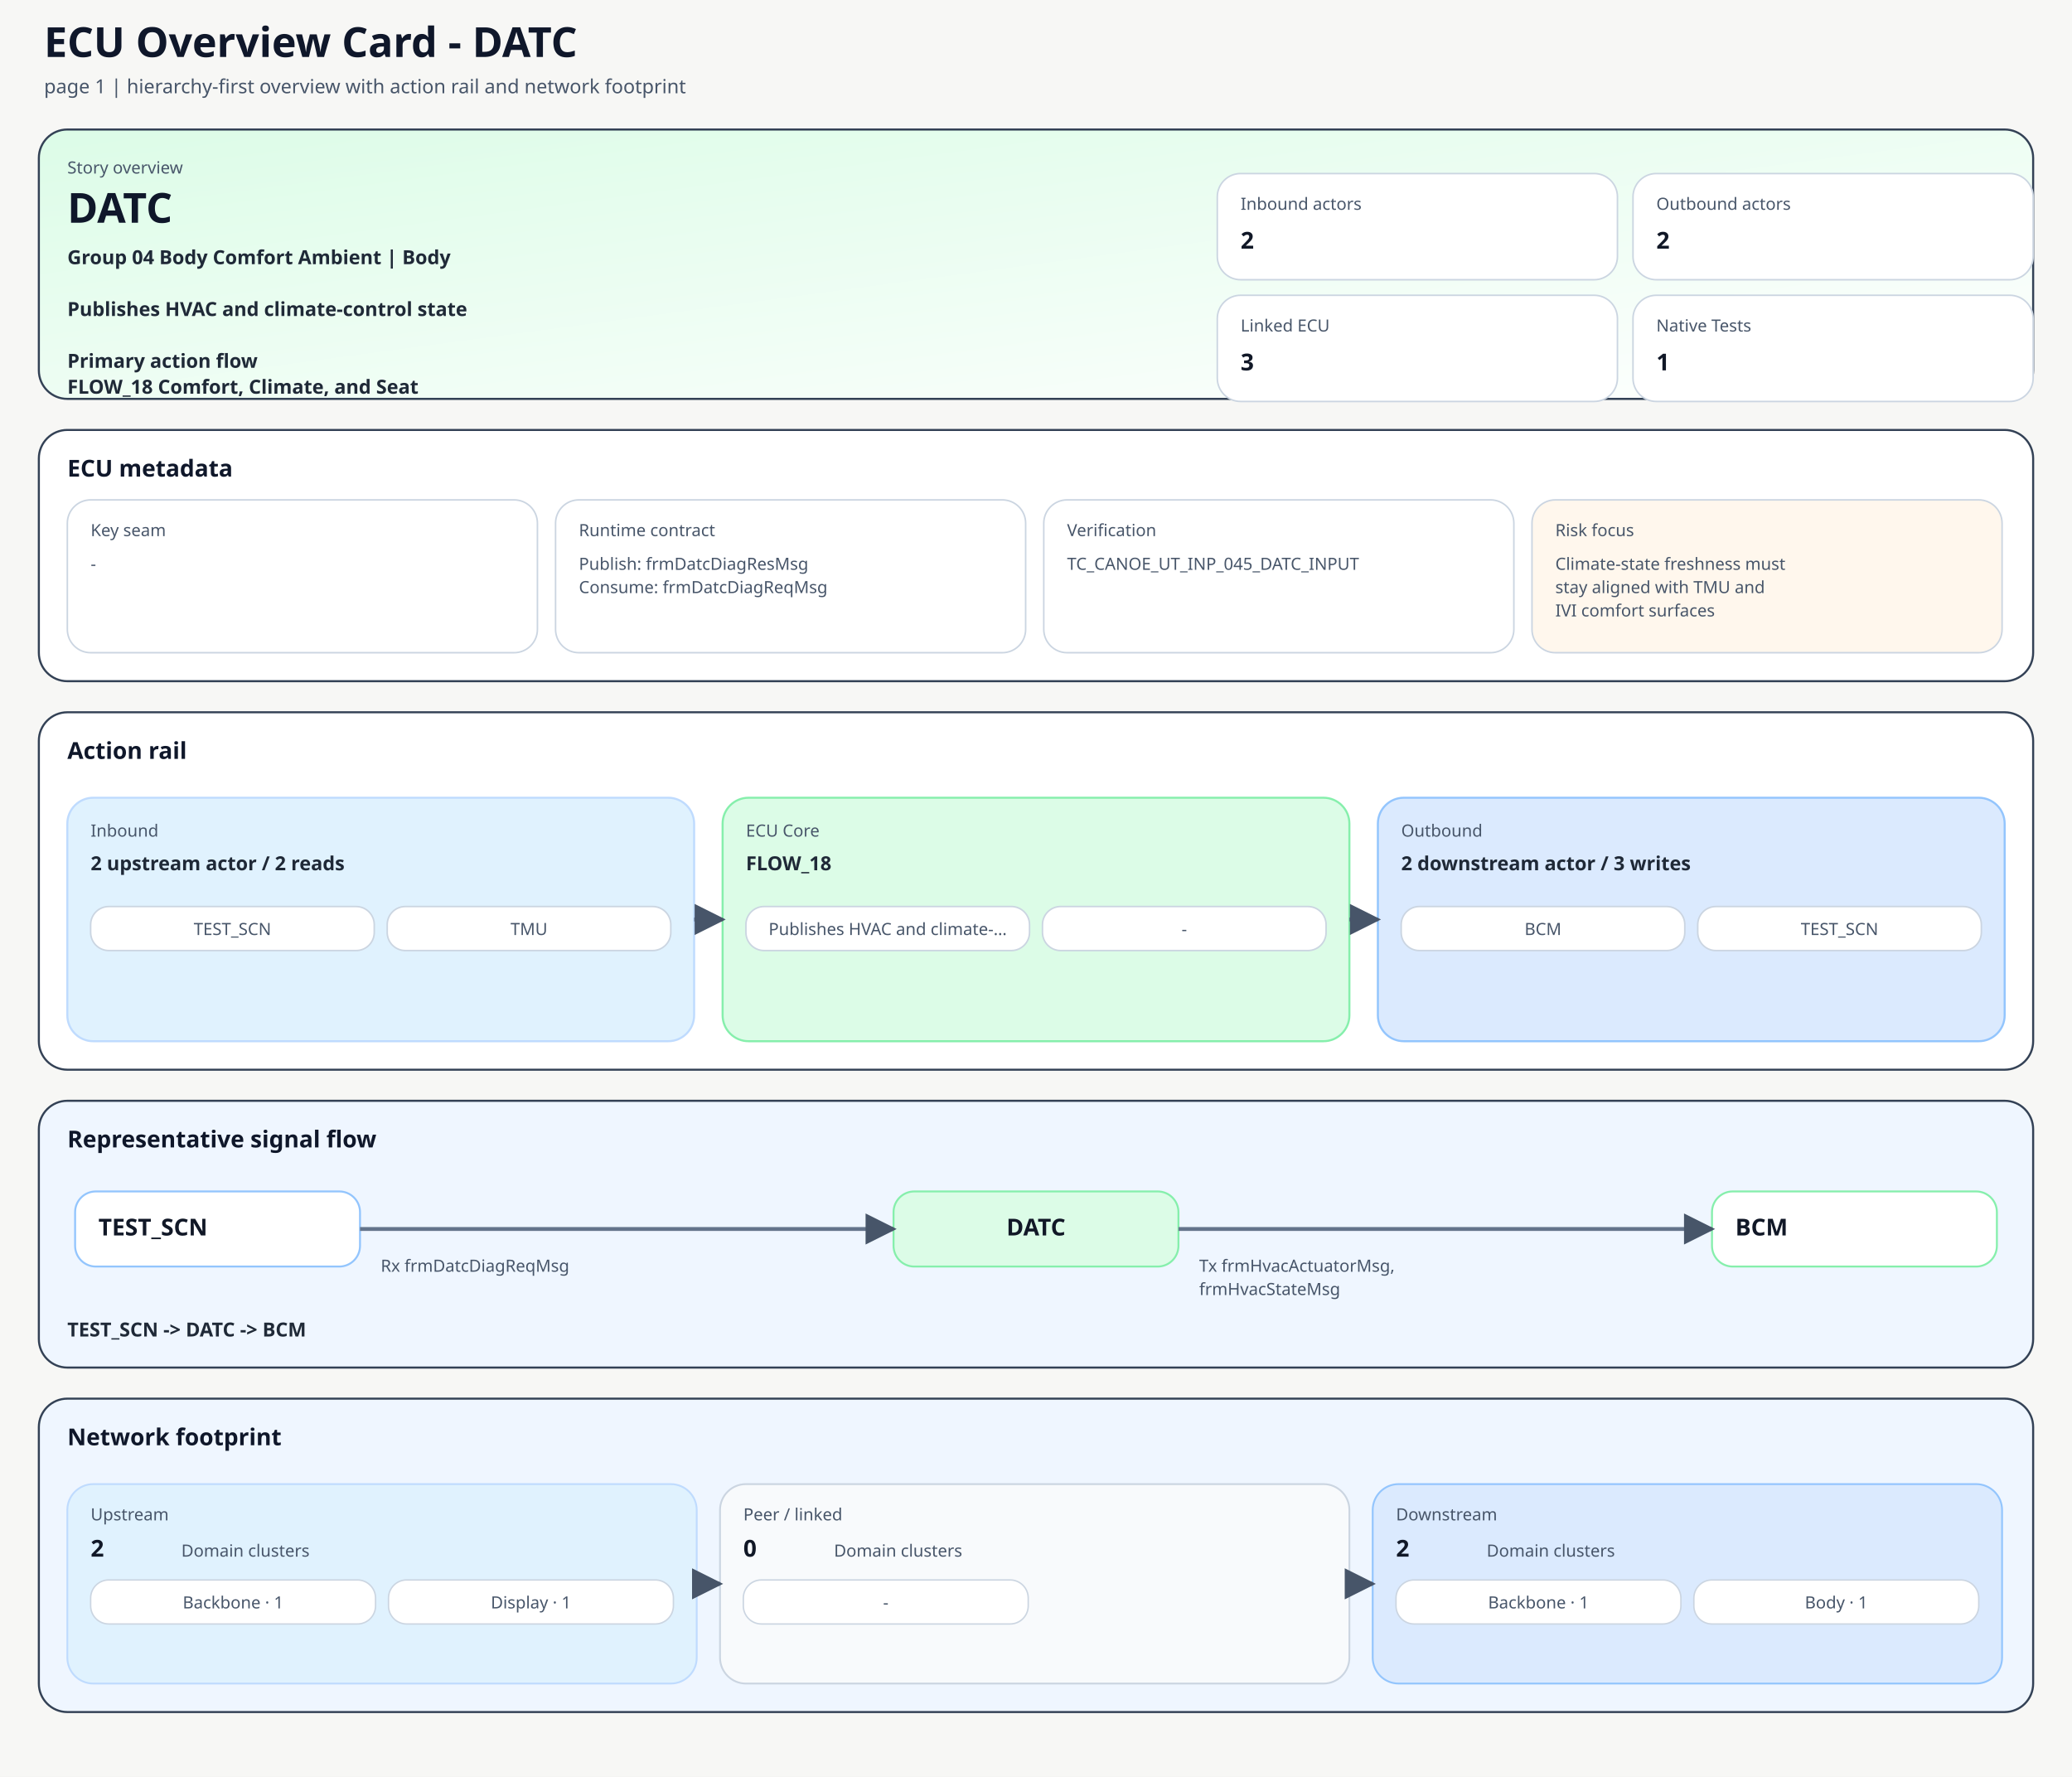
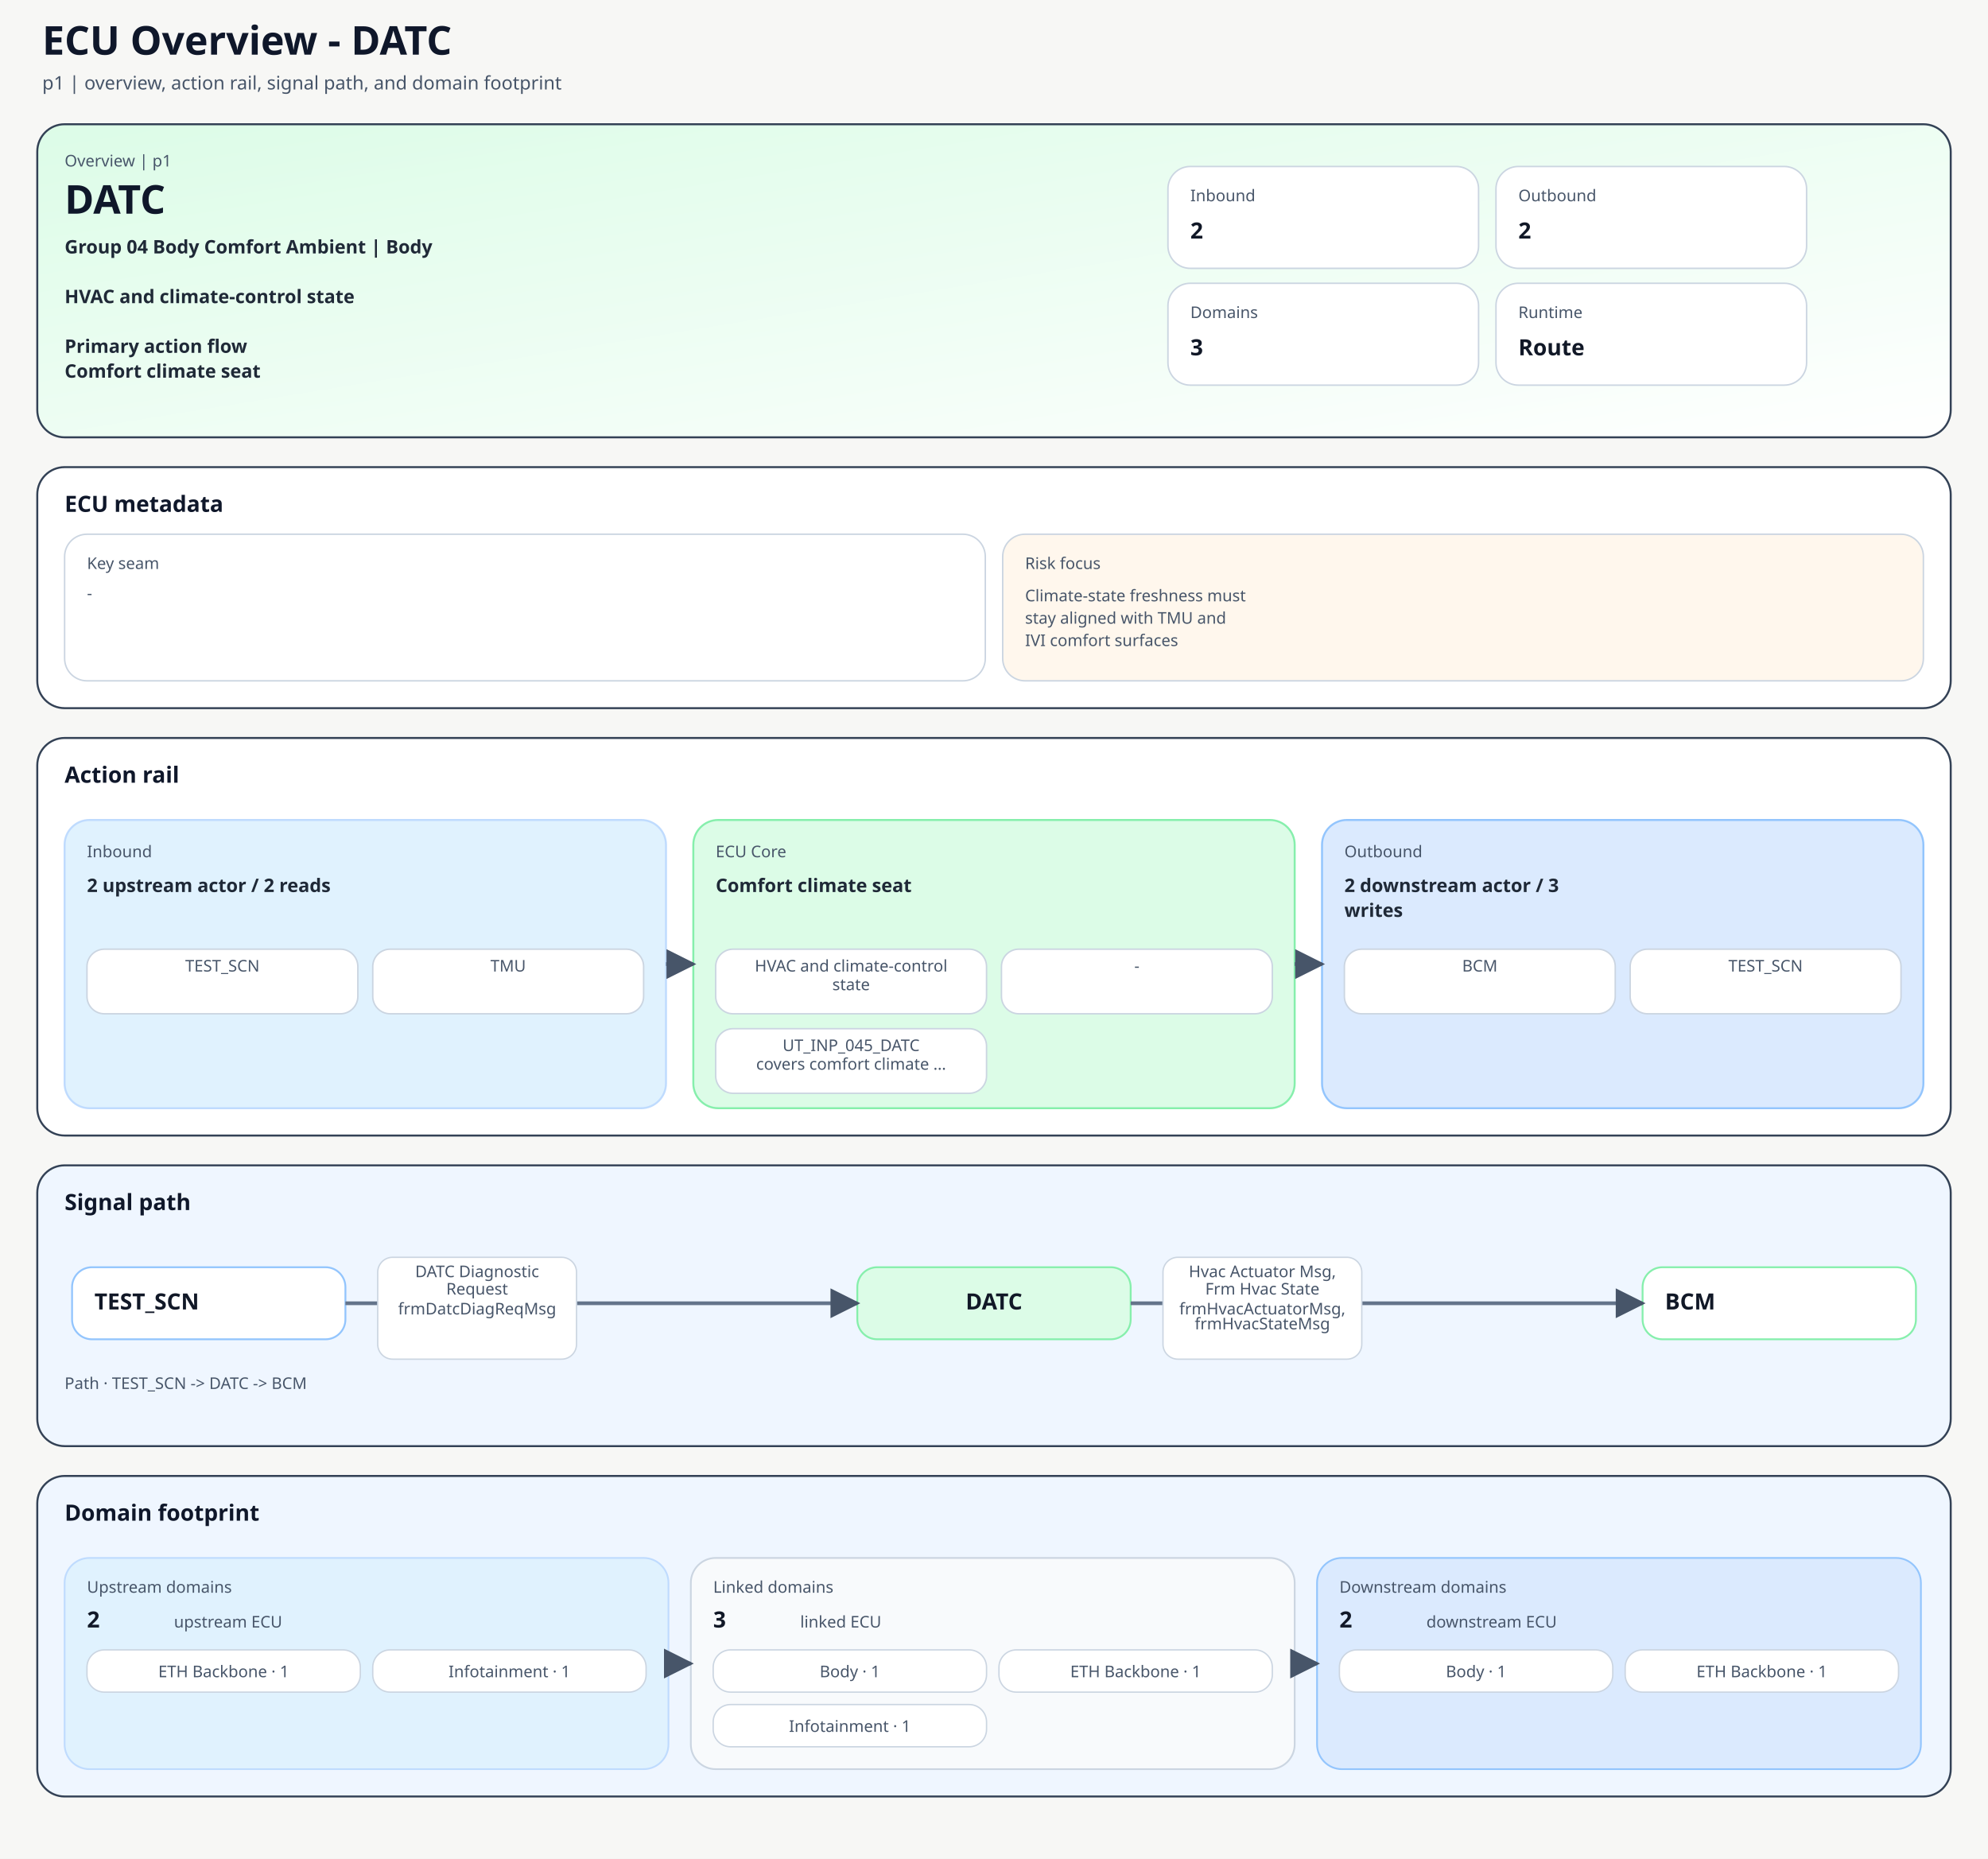
- <svg xmlns="http://www.w3.org/2000/svg" width="1600" height="1372" viewBox="0 0 1600 1372">
+ <svg xmlns="http://www.w3.org/2000/svg" width="1600" height="1496" viewBox="0 0 1600 1496">
  <defs>
    <linearGradient id="heroGradient" x1="0%" y1="0%" x2="100%" y2="100%">
      <stop offset="0%" stop-color="#dcfce7" />
      <stop offset="100%" stop-color="#ffffff" />
    </linearGradient>
    <marker id="arrow" viewBox="0 0 10 10" refX="9" refY="5" markerWidth="8" markerHeight="8" orient="auto-start-reverse">
      <path d="M 0 0 L 10 5 L 0 10 z" fill="#475569" />
    </marker>
  </defs>
  <style>
    .bg { fill: #f7f7f5; }
    .title { font: 700 32px 'Segoe UI', sans-serif; fill: #0f172a; }
    .sub { font: 500 15px 'Segoe UI', sans-serif; fill: #475569; }
    .label { font: 700 18px 'Segoe UI', sans-serif; fill: #0f172a; }
    .text { font: 600 15px 'Segoe UI', sans-serif; fill: #1f2937; }
    .small { font: 500 13px 'Segoe UI', sans-serif; fill: #475569; }
    .node { font: 700 18px 'Segoe UI', sans-serif; fill: #111827; }
    .box { rx: 22; ry: 22; stroke: #334155; stroke-width: 1.6; }
    .lane { stroke: #64748b; stroke-width: 3; fill: none; marker-end: url(#arrow); }
  </style>
-   <rect x="0" y="0" width="1600" height="1372" class="bg" />
-   <text x="34" y="44" class="title">ECU Overview Card - DATC</text>
-   <text x="34" y="72" class="sub">page 1 | hierarchy-first overview with action rail and network footprint</text>
-   <rect x="30" y="100" width="1540" height="208" class="box" fill="url(#heroGradient)" />
-   <text x="52" y="134" class="small">Story overview</text>
+   <rect x="0" y="0" width="1600" height="1496" class="bg" />
+   <text x="34" y="44" class="title">ECU Overview - DATC</text>
+   <text x="34" y="72" class="sub">p1 | overview, action rail, signal path, and domain footprint</text>
+   <rect x="30" y="100" width="1540" height="252" class="box" fill="url(#heroGradient)" />
+   <text x="52" y="134" class="small">Overview | p1</text>
  <text x="52" y="172" class="title">DATC</text>
  <text x="52" y="204" class="text">Group 04 Body Comfort Ambient | Body</text>
  <text x="52" y="224" class="text" />
-   <text x="52" y="244" class="text">Publishes HVAC and climate-control state</text>
+   <text x="52" y="244" class="text">HVAC and climate-control state</text>
  <text x="52" y="264" class="text" />
  <text x="52" y="284" class="text">Primary action flow</text>
-   <text x="52" y="304" class="text">FLOW_18 Comfort, Climate, and Seat</text>
-   <rect x="940" y="134" width="309" height="82" rx="18" ry="18" fill="#ffffff" stroke="#cbd5e1" stroke-width="1.2" />
-   <text x="958" y="162" class="small">Inbound actors</text>
+   <text x="52" y="304" class="text">Comfort climate seat</text>
+   <rect x="940" y="134" width="250" height="82" rx="18" ry="18" fill="#ffffff" stroke="#cbd5e1" stroke-width="1.2" />
+   <text x="958" y="162" class="small">Inbound</text>
  <text x="958" y="192" class="node">2</text>
-   <rect x="1261" y="134" width="309" height="82" rx="18" ry="18" fill="#ffffff" stroke="#cbd5e1" stroke-width="1.2" />
-   <text x="1279" y="162" class="small">Outbound actors</text>
-   <text x="1279" y="192" class="node">2</text>
-   <rect x="940" y="228" width="309" height="82" rx="18" ry="18" fill="#ffffff" stroke="#cbd5e1" stroke-width="1.2" />
-   <text x="958" y="256" class="small">Linked ECU</text>
+   <rect x="1204" y="134" width="250" height="82" rx="18" ry="18" fill="#ffffff" stroke="#cbd5e1" stroke-width="1.2" />
+   <text x="1222" y="162" class="small">Outbound</text>
+   <text x="1222" y="192" class="node">2</text>
+   <rect x="940" y="228" width="250" height="82" rx="18" ry="18" fill="#ffffff" stroke="#cbd5e1" stroke-width="1.2" />
+   <text x="958" y="256" class="small">Domains</text>
  <text x="958" y="286" class="node">3</text>
-   <rect x="1261" y="228" width="309" height="82" rx="18" ry="18" fill="#ffffff" stroke="#cbd5e1" stroke-width="1.2" />
-   <text x="1279" y="256" class="small">Native Tests</text>
-   <text x="1279" y="286" class="node">1</text>
-   <rect x="30" y="332" width="1540" height="194" class="box" fill="#ffffff" />
-   <text x="52" y="368" class="label">ECU metadata</text>
-   <rect x="52" y="386" width="363" height="118" rx="18" ry="18" fill="#ffffff" stroke="#cbd5e1" stroke-width="1.2" />
-   <text x="70" y="414" class="small">Key seam</text>
-   <text x="70" y="440" class="small">-</text>
-   <rect x="429" y="386" width="363" height="118" rx="18" ry="18" fill="#ffffff" stroke="#cbd5e1" stroke-width="1.2" />
-   <text x="447" y="414" class="small">Runtime contract</text>
-   <text x="447" y="440" class="small">Publish: frmDatcDiagResMsg</text>
-   <text x="447" y="458" class="small">Consume: frmDatcDiagReqMsg</text>
-   <rect x="806" y="386" width="363" height="118" rx="18" ry="18" fill="#ffffff" stroke="#cbd5e1" stroke-width="1.2" />
-   <text x="824" y="414" class="small">Verification</text>
-   <text x="824" y="440" class="small">TC_CANOE_UT_INP_045_DATC_INPUT</text>
-   <rect x="1183" y="386" width="363" height="118" rx="18" ry="18" fill="#fff7ed" stroke="#cbd5e1" stroke-width="1.2" />
-   <text x="1201" y="414" class="small">Risk focus</text>
-   <text x="1201" y="440" class="small">Climate-state freshness must</text>
-   <text x="1201" y="458" class="small">stay aligned with TMU and</text>
-   <text x="1201" y="476" class="small">IVI comfort surfaces</text>
-   <rect x="30" y="550" width="1540" height="276" class="box" fill="#ffffff" />
-   <text x="52" y="586" class="label">Action rail</text>
-   <rect x="52" y="616" width="484" height="188" rx="20" ry="20" fill="#e0f2fe" stroke="#bfdbfe" stroke-width="1.6" />
-   <text x="70" y="646" class="small">Inbound</text>
-   <text x="70" y="672" class="text">2 upstream actor / 2 reads</text>
-   <rect x="70" y="700" width="219" height="34" rx="14" ry="14" fill="#ffffff" stroke="#cbd5e1" stroke-width="1.2" />
-   <text x="179.5" y="722" text-anchor="middle" class="small">TEST_SCN</text>
-   <rect x="299" y="700" width="219" height="34" rx="14" ry="14" fill="#ffffff" stroke="#cbd5e1" stroke-width="1.2" />
-   <text x="408.5" y="722" text-anchor="middle" class="small">TMU</text>
-   <rect x="558" y="616" width="484" height="188" rx="20" ry="20" fill="#dcfce7" stroke="#86efac" stroke-width="1.6" />
-   <text x="576" y="646" class="small">ECU Core</text>
-   <text x="576" y="672" class="text">FLOW_18</text>
-   <rect x="576" y="700" width="219" height="34" rx="14" ry="14" fill="#ffffff" stroke="#cbd5e1" stroke-width="1.2" />
-   <text x="685.5" y="722" text-anchor="middle" class="small">Publishes HVAC and climate-…</text>
-   <rect x="805" y="700" width="219" height="34" rx="14" ry="14" fill="#ffffff" stroke="#cbd5e1" stroke-width="1.2" />
-   <text x="914.5" y="722" text-anchor="middle" class="small">-</text>
-   <rect x="1064" y="616" width="484" height="188" rx="20" ry="20" fill="#dbeafe" stroke="#93c5fd" stroke-width="1.6" />
-   <text x="1082" y="646" class="small">Outbound</text>
-   <text x="1082" y="672" class="text">2 downstream actor / 3 writes</text>
-   <rect x="1082" y="700" width="219" height="34" rx="14" ry="14" fill="#ffffff" stroke="#cbd5e1" stroke-width="1.2" />
-   <text x="1191.5" y="722" text-anchor="middle" class="small">BCM</text>
-   <rect x="1311" y="700" width="219" height="34" rx="14" ry="14" fill="#ffffff" stroke="#cbd5e1" stroke-width="1.2" />
-   <text x="1420.5" y="722" text-anchor="middle" class="small">TEST_SCN</text>
-   <line x1="536" y1="710.0" x2="558" y2="710.0" class="lane" />
-   <line x1="1042" y1="710.0" x2="1064" y2="710.0" class="lane" />
-   <rect x="30" y="850" width="1540" height="206" class="box" fill="#eff6ff" />
-   <text x="52" y="886" class="label">Representative signal flow</text>
-   <rect x="58" y="920" width="220" height="58" rx="16" ry="16" fill="#ffffff" stroke="#93c5fd" stroke-width="1.5" />
-   <text x="76" y="954" class="node">TEST_SCN</text>
-   <rect x="690" y="920" width="220" height="58" rx="16" ry="16" fill="#dcfce7" stroke="#86efac" stroke-width="1.5" />
-   <text x="800" y="954" text-anchor="middle" class="node">DATC</text>
-   <rect x="1322" y="920" width="220" height="58" rx="16" ry="16" fill="#ffffff" stroke="#86efac" stroke-width="1.5" />
-   <text x="1340" y="954" class="node">BCM</text>
-   <line x1="278" y1="949" x2="690" y2="949" class="lane" />
-   <text x="294" y="982" class="small">Rx frmDatcDiagReqMsg</text>
-   <line x1="910" y1="949" x2="1322" y2="949" class="lane" />
-   <text x="926" y="982" class="small">Tx frmHvacActuatorMsg,</text>
-   <text x="926" y="1000" class="small">frmHvacStateMsg</text>
-   <text x="52" y="1032" class="text">TEST_SCN -&gt; DATC -&gt; BCM</text>
-   <rect x="30" y="1080" width="1540" height="242" class="box" fill="#eff6ff" />
-   <text x="52" y="1116" class="label">Network footprint</text>
-   <rect x="52" y="1146" width="486" height="154" rx="20" ry="20" fill="#e0f2fe" stroke="#bfdbfe" stroke-width="1.4" />
-   <text x="70" y="1174" class="small">Upstream</text>
-   <text x="70" y="1202" class="node">2</text>
-   <text x="140" y="1202" class="small">Domain clusters</text>
-   <rect x="70" y="1220" width="220" height="34" rx="14" ry="14" fill="#ffffff" stroke="#cbd5e1" stroke-width="1.1" />
-   <text x="180.0" y="1242" text-anchor="middle" class="small">Backbone · 1</text>
-   <rect x="300" y="1220" width="220" height="34" rx="14" ry="14" fill="#ffffff" stroke="#cbd5e1" stroke-width="1.1" />
-   <text x="410.0" y="1242" text-anchor="middle" class="small">Display · 1</text>
-   <rect x="556" y="1146" width="486" height="154" rx="20" ry="20" fill="#f8fafc" stroke="#cbd5e1" stroke-width="1.4" />
-   <text x="574" y="1174" class="small">Peer / linked</text>
-   <text x="574" y="1202" class="node">0</text>
-   <text x="644" y="1202" class="small">Domain clusters</text>
-   <rect x="574" y="1220" width="220" height="34" rx="14" ry="14" fill="#ffffff" stroke="#cbd5e1" stroke-width="1.1" />
-   <text x="684.0" y="1242" text-anchor="middle" class="small">-</text>
-   <rect x="1060" y="1146" width="486" height="154" rx="20" ry="20" fill="#dbeafe" stroke="#93c5fd" stroke-width="1.4" />
-   <text x="1078" y="1174" class="small">Downstream</text>
-   <text x="1078" y="1202" class="node">2</text>
-   <text x="1148" y="1202" class="small">Domain clusters</text>
-   <rect x="1078" y="1220" width="220" height="34" rx="14" ry="14" fill="#ffffff" stroke="#cbd5e1" stroke-width="1.1" />
-   <text x="1188.0" y="1242" text-anchor="middle" class="small">Backbone · 1</text>
-   <rect x="1308" y="1220" width="220" height="34" rx="14" ry="14" fill="#ffffff" stroke="#cbd5e1" stroke-width="1.1" />
-   <text x="1418.0" y="1242" text-anchor="middle" class="small">Body · 1</text>
-   <line x1="538" y1="1223.0" x2="556" y2="1223.0" class="lane" />
-   <line x1="1042" y1="1223.0" x2="1060" y2="1223.0" class="lane" />
+   <rect x="1204" y="228" width="250" height="82" rx="18" ry="18" fill="#ffffff" stroke="#cbd5e1" stroke-width="1.2" />
+   <text x="1222" y="256" class="small">Runtime</text>
+   <text x="1222" y="286" class="node">Route</text>
+   <rect x="30" y="376" width="1540" height="194" class="box" fill="#ffffff" />
+   <text x="52" y="412" class="label">ECU metadata</text>
+   <rect x="52" y="430" width="741" height="118" rx="18" ry="18" fill="#ffffff" stroke="#cbd5e1" stroke-width="1.2" />
+   <text x="70" y="458" class="small">Key seam</text>
+   <text x="70" y="482" class="small">-</text>
+   <rect x="807" y="430" width="741" height="118" rx="18" ry="18" fill="#fff7ed" stroke="#cbd5e1" stroke-width="1.2" />
+   <text x="825" y="458" class="small">Risk focus</text>
+   <text x="825" y="484" class="small">Climate-state freshness must</text>
+   <text x="825" y="502" class="small">stay aligned with TMU and</text>
+   <text x="825" y="520" class="small">IVI comfort surfaces</text>
+   <rect x="30" y="594" width="1540" height="320" class="box" fill="#ffffff" />
+   <text x="52" y="630" class="label">Action rail</text>
+   <rect x="52" y="660" width="484" height="232" rx="20" ry="20" fill="#e0f2fe" stroke="#bfdbfe" stroke-width="1.6" />
+   <text x="70" y="690" class="small">Inbound</text>
+   <text x="70" y="718" class="text">2 upstream actor / 2 reads</text>
+   <rect x="70" y="764" width="218" height="52" rx="14" ry="14" fill="#ffffff" stroke="#cbd5e1" stroke-width="1.2" />
+   <text x="179.0" y="782" text-anchor="middle" class="small">TEST_SCN</text>
+   <rect x="300" y="764" width="218" height="52" rx="14" ry="14" fill="#ffffff" stroke="#cbd5e1" stroke-width="1.2" />
+   <text x="409.0" y="782" text-anchor="middle" class="small">TMU</text>
+   <rect x="558" y="660" width="484" height="232" rx="20" ry="20" fill="#dcfce7" stroke="#86efac" stroke-width="1.6" />
+   <text x="576" y="690" class="small">ECU Core</text>
+   <text x="576" y="718" class="text">Comfort climate seat</text>
+   <rect x="576" y="764" width="218" height="52" rx="14" ry="14" fill="#ffffff" stroke="#cbd5e1" stroke-width="1.2" />
+   <text x="685.0" y="782" text-anchor="middle" class="small">HVAC and climate-control</text>
+   <text x="685.0" y="797" text-anchor="middle" class="small">state</text>
+   <rect x="806" y="764" width="218" height="52" rx="14" ry="14" fill="#ffffff" stroke="#cbd5e1" stroke-width="1.2" />
+   <text x="915.0" y="782" text-anchor="middle" class="small">-</text>
+   <rect x="576" y="828" width="218" height="52" rx="14" ry="14" fill="#ffffff" stroke="#cbd5e1" stroke-width="1.2" />
+   <text x="685.0" y="846" text-anchor="middle" class="small">UT_INP_045_DATC</text>
+   <text x="685.0" y="861" text-anchor="middle" class="small">covers comfort climate …</text>
+   <rect x="1064" y="660" width="484" height="232" rx="20" ry="20" fill="#dbeafe" stroke="#93c5fd" stroke-width="1.6" />
+   <text x="1082" y="690" class="small">Outbound</text>
+   <text x="1082" y="718" class="text">2 downstream actor / 3</text>
+   <text x="1082" y="738" class="text">writes</text>
+   <rect x="1082" y="764" width="218" height="52" rx="14" ry="14" fill="#ffffff" stroke="#cbd5e1" stroke-width="1.2" />
+   <text x="1191.0" y="782" text-anchor="middle" class="small">BCM</text>
+   <rect x="1312" y="764" width="218" height="52" rx="14" ry="14" fill="#ffffff" stroke="#cbd5e1" stroke-width="1.2" />
+   <text x="1421.0" y="782" text-anchor="middle" class="small">TEST_SCN</text>
+   <line x1="536" y1="776.0" x2="558" y2="776.0" class="lane" />
+   <line x1="1042" y1="776.0" x2="1064" y2="776.0" class="lane" />
+   <rect x="30" y="938" width="1540" height="226" class="box" fill="#eff6ff" />
+   <text x="52" y="974" class="label">Signal path</text>
+   <rect x="58" y="1020" width="220" height="58" rx="16" ry="16" fill="#ffffff" stroke="#93c5fd" stroke-width="1.5" />
+   <text x="76" y="1054" class="node">TEST_SCN</text>
+   <rect x="690" y="1020" width="220" height="58" rx="16" ry="16" fill="#dcfce7" stroke="#86efac" stroke-width="1.5" />
+   <text x="800" y="1054" text-anchor="middle" class="node">DATC</text>
+   <rect x="1322" y="1020" width="220" height="58" rx="16" ry="16" fill="#ffffff" stroke="#86efac" stroke-width="1.5" />
+   <text x="1340" y="1054" class="node">BCM</text>
+   <line x1="278" y1="1049" x2="690" y2="1049" class="lane" />
+   <rect x="304" y="1012" width="160" height="82" rx="12" ry="12" fill="#ffffff" stroke="#cbd5e1" stroke-width="1.1" />
+   <text x="384.0" y="1028" text-anchor="middle" class="small">DATC Diagnostic</text>
+   <text x="384.0" y="1042" text-anchor="middle" class="small">Request</text>
+   <text x="384.0" y="1058" text-anchor="middle" class="small">frmDatcDiagReqMsg</text>
+   <line x1="910" y1="1049" x2="1322" y2="1049" class="lane" />
+   <rect x="936" y="1012" width="160" height="82" rx="12" ry="12" fill="#ffffff" stroke="#cbd5e1" stroke-width="1.1" />
+   <text x="1016.0" y="1028" text-anchor="middle" class="small">Hvac Actuator Msg,</text>
+   <text x="1016.0" y="1042" text-anchor="middle" class="small">Frm Hvac State</text>
+   <text x="1016.0" y="1058" text-anchor="middle" class="small">frmHvacActuatorMsg,</text>
+   <text x="1016.0" y="1070" text-anchor="middle" class="small">frmHvacStateMsg</text>
+   <text x="52" y="1118" class="small">Path · TEST_SCN -&gt; DATC -&gt; BCM</text>
+   <rect x="30" y="1188" width="1540" height="258" class="box" fill="#eff6ff" />
+   <text x="52" y="1224" class="label">Domain footprint</text>
+   <rect x="52" y="1254" width="486" height="170" rx="20" ry="20" fill="#e0f2fe" stroke="#bfdbfe" stroke-width="1.4" />
+   <text x="70" y="1282" class="small">Upstream domains</text>
+   <text x="70" y="1310" class="node">2</text>
+   <text x="140" y="1310" class="small">upstream ECU</text>
+   <rect x="70" y="1328" width="220" height="34" rx="14" ry="14" fill="#ffffff" stroke="#cbd5e1" stroke-width="1.1" />
+   <text x="180.0" y="1350" text-anchor="middle" class="small">ETH Backbone · 1</text>
+   <rect x="300" y="1328" width="220" height="34" rx="14" ry="14" fill="#ffffff" stroke="#cbd5e1" stroke-width="1.1" />
+   <text x="410.0" y="1350" text-anchor="middle" class="small">Infotainment · 1</text>
+   <rect x="556" y="1254" width="486" height="170" rx="20" ry="20" fill="#f8fafc" stroke="#cbd5e1" stroke-width="1.4" />
+   <text x="574" y="1282" class="small">Linked domains</text>
+   <text x="574" y="1310" class="node">3</text>
+   <text x="644" y="1310" class="small">linked ECU</text>
+   <rect x="574" y="1328" width="220" height="34" rx="14" ry="14" fill="#ffffff" stroke="#cbd5e1" stroke-width="1.1" />
+   <text x="684.0" y="1350" text-anchor="middle" class="small">Body · 1</text>
+   <rect x="804" y="1328" width="220" height="34" rx="14" ry="14" fill="#ffffff" stroke="#cbd5e1" stroke-width="1.1" />
+   <text x="914.0" y="1350" text-anchor="middle" class="small">ETH Backbone · 1</text>
+   <rect x="574" y="1372" width="220" height="34" rx="14" ry="14" fill="#ffffff" stroke="#cbd5e1" stroke-width="1.1" />
+   <text x="684.0" y="1394" text-anchor="middle" class="small">Infotainment · 1</text>
+   <rect x="1060" y="1254" width="486" height="170" rx="20" ry="20" fill="#dbeafe" stroke="#93c5fd" stroke-width="1.4" />
+   <text x="1078" y="1282" class="small">Downstream domains</text>
+   <text x="1078" y="1310" class="node">2</text>
+   <text x="1148" y="1310" class="small">downstream ECU</text>
+   <rect x="1078" y="1328" width="220" height="34" rx="14" ry="14" fill="#ffffff" stroke="#cbd5e1" stroke-width="1.1" />
+   <text x="1188.0" y="1350" text-anchor="middle" class="small">Body · 1</text>
+   <rect x="1308" y="1328" width="220" height="34" rx="14" ry="14" fill="#ffffff" stroke="#cbd5e1" stroke-width="1.1" />
+   <text x="1418.0" y="1350" text-anchor="middle" class="small">ETH Backbone · 1</text>
+   <line x1="538" y1="1339.0" x2="556" y2="1339.0" class="lane" />
+   <line x1="1042" y1="1339.0" x2="1060" y2="1339.0" class="lane" />
</svg>
